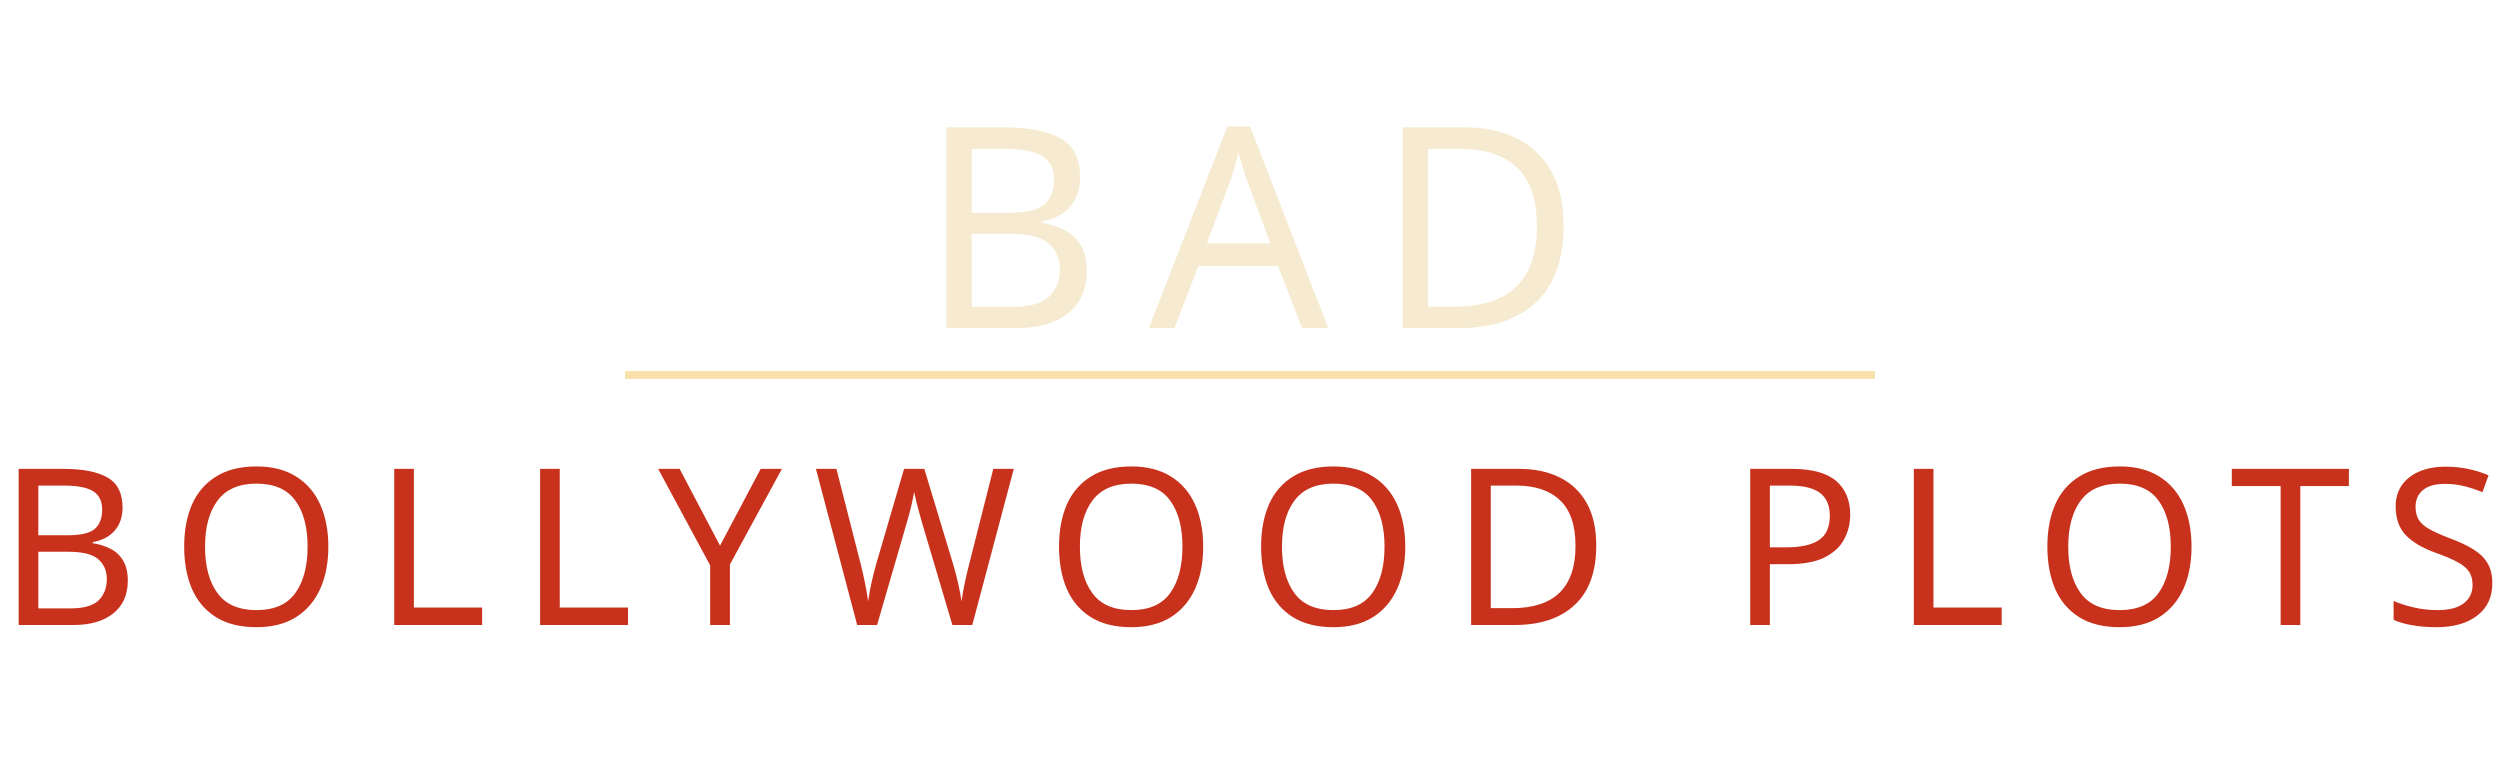
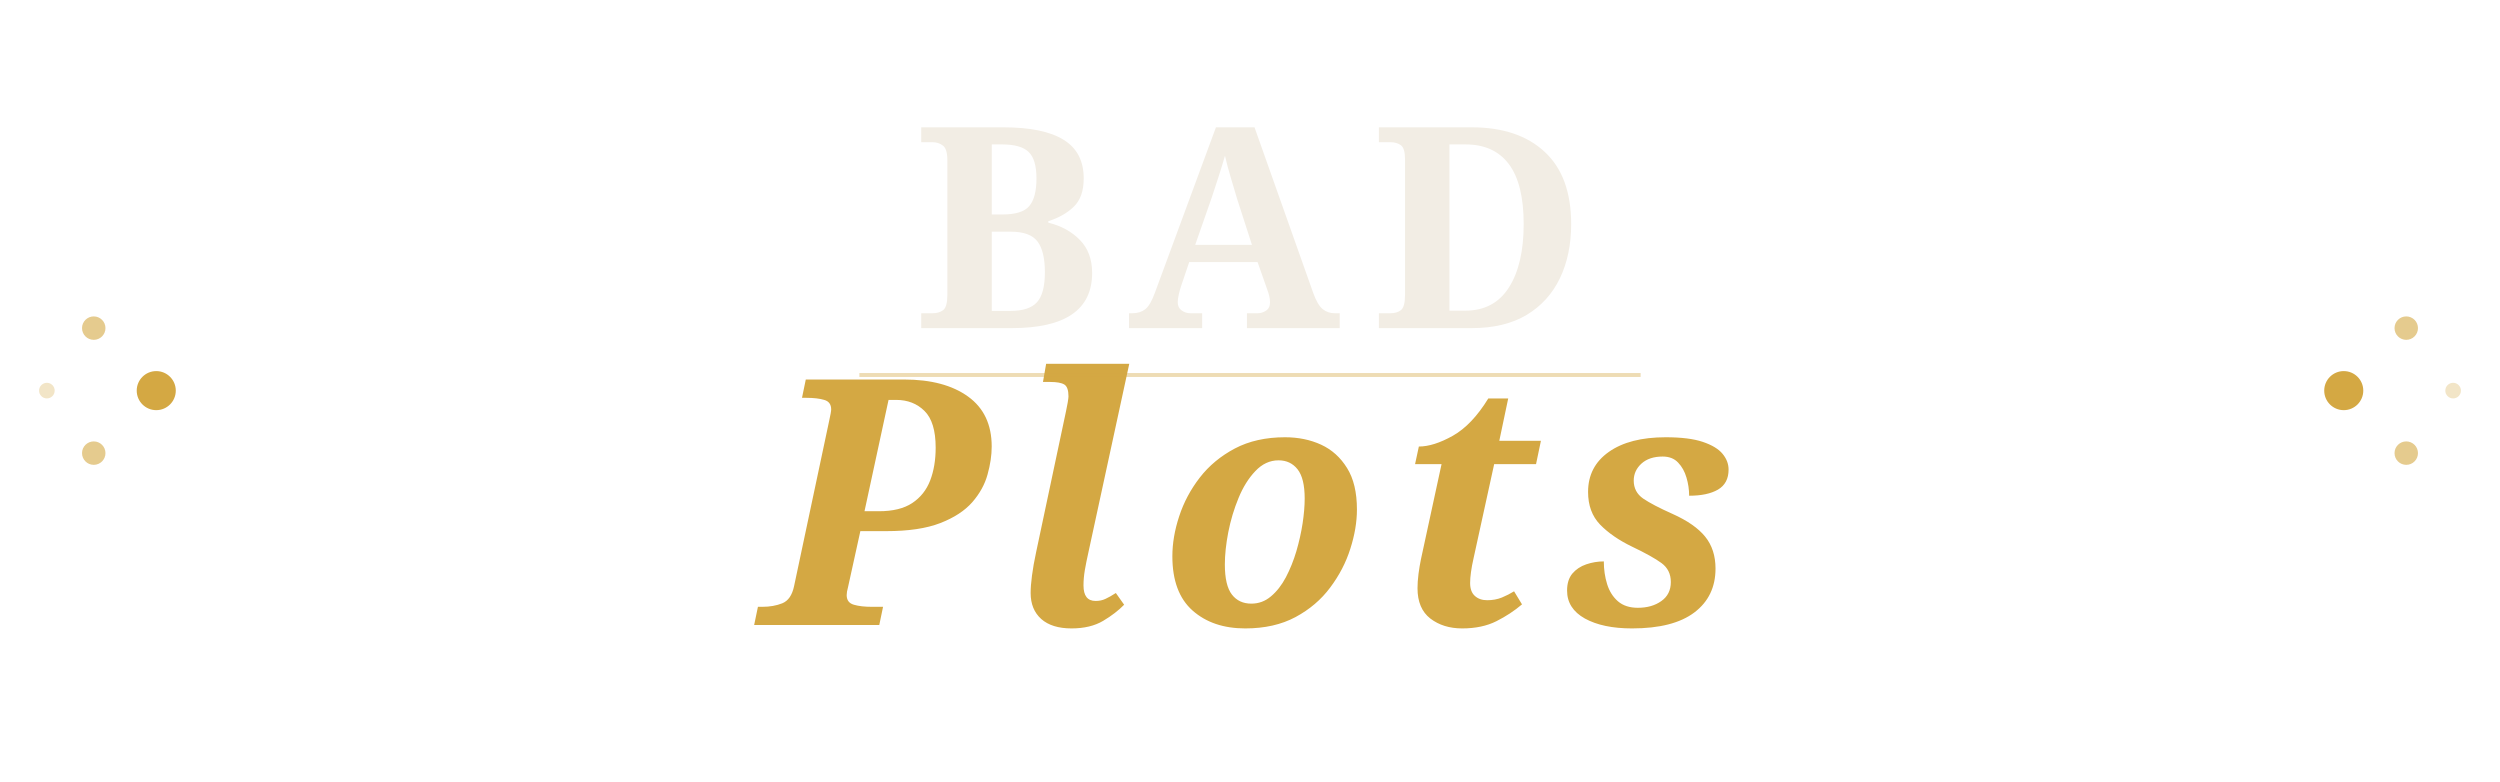
<svg xmlns="http://www.w3.org/2000/svg" viewBox="0 0 320 100" fill="none">
-   <text x="160" y="42" text-anchor="middle" font-family="'Anton', 'Impact', sans-serif" font-weight="400" font-size="36" fill="#F6EBD1" letter-spacing="6">BAD</text>
-   <text x="160" y="80" text-anchor="middle" font-family="'Anton', 'Impact', sans-serif" font-weight="400" font-size="28" fill="#C8321C" letter-spacing="4">BOLLYWOOD PLOTS</text>
-   <line x1="80" y1="48" x2="240" y2="48" stroke="#F5C457" stroke-width="1" opacity="0.5" />
+   <circle cx="20" cy="50" r="2.5" fill="#d4a843" />
+   <circle cx="12" cy="42" r="1.5" fill="#d4a843" opacity="0.6" />
+   <circle cx="12" cy="58" r="1.5" fill="#d4a843" opacity="0.6" />
+   <circle cx="6" cy="50" r="1" fill="#d4a843" opacity="0.3" />
+   <text x="160" y="42" text-anchor="middle" font-family="'Playfair Display', Georgia, serif" font-weight="900" font-size="36" fill="#f2ede4" letter-spacing="4">BAD</text>
+   <text x="160" y="80" text-anchor="middle" font-family="'Playfair Display', Georgia, serif" font-weight="900" font-size="44" fill="#d4a843" font-style="italic" letter-spacing="3">Plots</text>
+   <circle cx="300" cy="50" r="2.5" fill="#d4a843" />
+   <circle cx="308" cy="42" r="1.5" fill="#d4a843" opacity="0.6" />
+   <circle cx="308" cy="58" r="1.5" fill="#d4a843" opacity="0.6" />
+   <circle cx="314" cy="50" r="1" fill="#d4a843" opacity="0.3" />
+   <line x1="110" y1="48" x2="210" y2="48" stroke="#d4a843" stroke-width="0.5" opacity="0.4" />
</svg>
